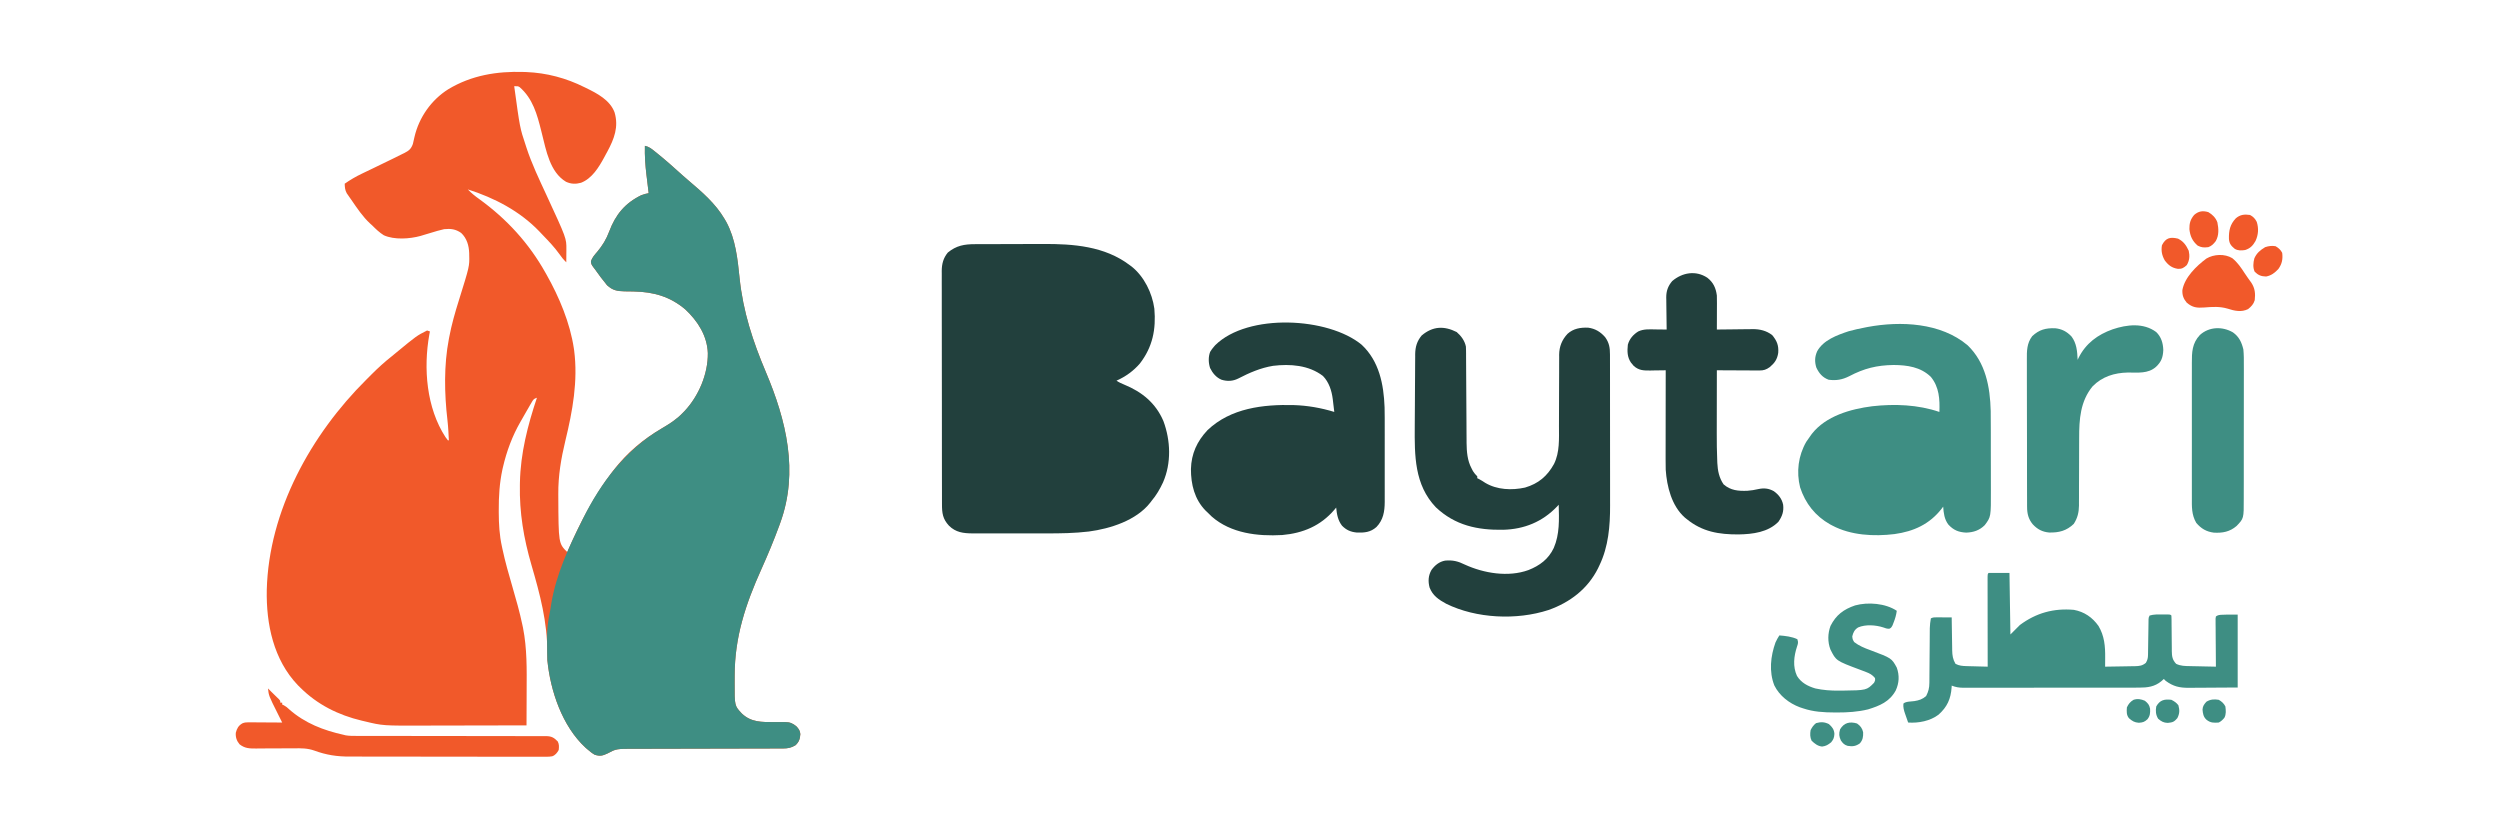
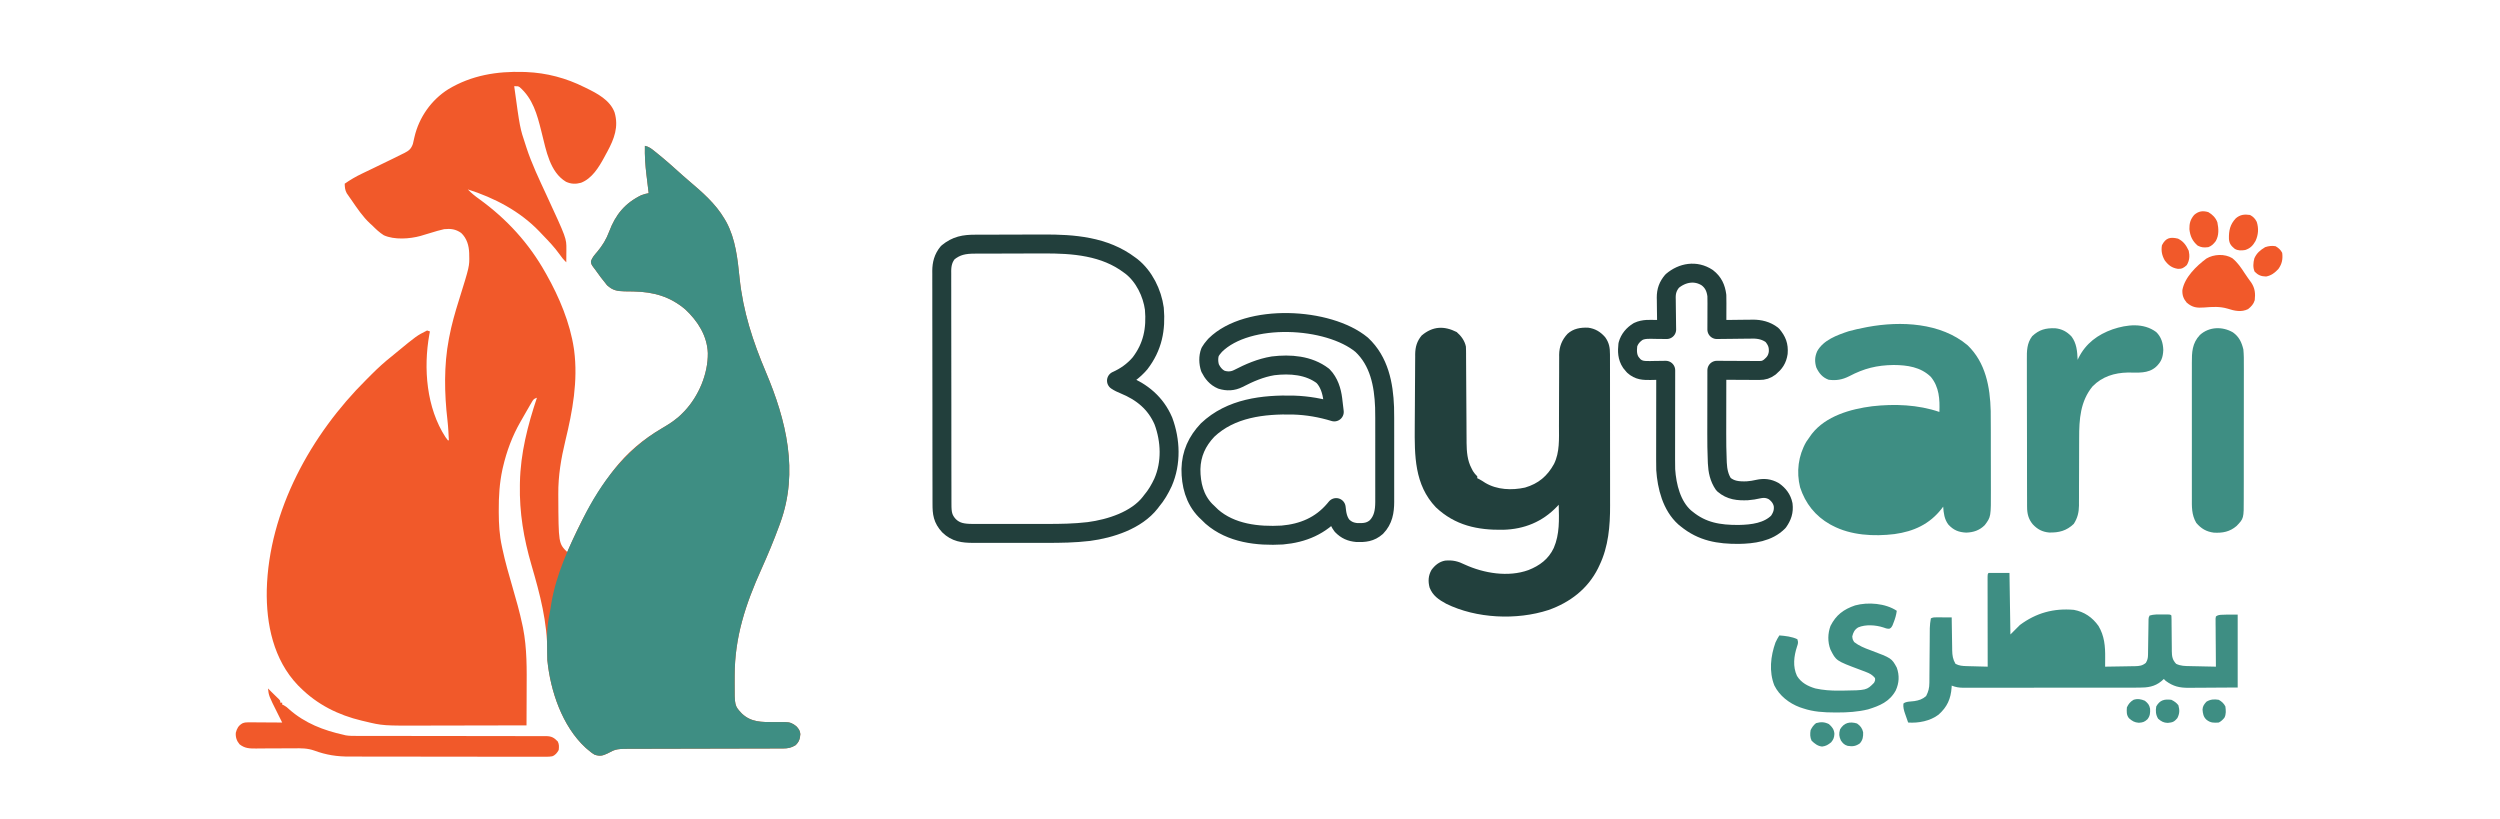
<svg xmlns="http://www.w3.org/2000/svg" version="1.1" width="2640" height="864">
  <path d="M0 0 C0.47 0.02 0.47 0.02 2.88 0.09 C24.29 0.96 44.83 6.43 64 16 C64.64 16.31 65.28 16.62 65.94 16.94 C77.72 22.67 91.21 29.76 95.99 42.68 C100.47 57.94 95.63 70.57 88.37 84.06 C88.09 84.56 88.09 84.56 86.69 87.12 C86.14 88.14 85.6 89.16 85.04 90.21 C79.36 100.67 72.19 112.51 60.56 117 C54.88 118.55 50.06 118.4 44.68 115.94 C27.67 105.79 23.75 82.79 19.25 65.03 C19 64.04 18.75 63.04 18.5 62.02 C14.19 44.81 9.63 28.02 -4.32 15.96 C-6 15 -6 15 -10 15 C-3.94 59.22 -3.94 59.22 2 77 C2.26 77.82 2.53 78.65 2.8 79.49 C8.45 96.9 16.37 113.35 24.04 129.92 C45.18 175.65 45.18 175.65 45.1 187.33 C45.09 188.13 45.09 188.93 45.09 189.75 C45.08 190.57 45.07 191.4 45.06 192.25 C45.06 193.09 45.05 193.93 45.05 194.8 C45.04 196.86 45.02 198.93 45 201 C42.12 198.26 39.86 195.47 37.62 192.19 C32.57 185.14 26.67 178.95 20.66 172.72 C19.22 171.23 17.79 169.72 16.37 168.21 C-4.23 146.82 -30.93 132.93 -59 124 C-55.26 127.95 -51.3 131.1 -46.88 134.25 C-17.94 155.21 5.54 180.79 23 212 C23.39 212.69 23.79 213.38 24.19 214.09 C37.52 237.73 48.99 265 53 292 C53.09 292.63 53.19 293.25 53.28 293.89 C57.5 326.2 51.62 358.15 44.02 389.41 C39.51 408.12 36.4 426.41 36.56 445.69 C36.56 446.45 36.57 447.21 36.57 448 C36.81 497.81 36.81 497.81 46 507 C46.51 505.83 47.02 504.67 47.55 503.47 C60.05 475.16 74.16 447.69 93 423 C93.66 422.13 94.32 421.26 95 420.37 C109.32 401.98 125.64 388.22 145.68 376.48 C153.94 371.63 161.36 367 168 360 C168.61 359.38 169.23 358.76 169.86 358.12 C184.89 342.14 194.71 318.8 194.47 296.92 C193.78 278.54 183.88 263.15 170.75 250.81 C154.67 237.15 137.25 232.25 116.58 231.82 C115.47 231.8 114.36 231.78 113.22 231.75 C110.94 231.71 108.65 231.68 106.37 231.66 C98.56 231.46 93.96 230.59 88.07 225.25 C83.44 219.68 79.18 213.9 75 208 C74.76 207.69 74.76 207.69 73.57 206.14 C71.94 203.96 70.99 202.55 71.05 199.79 C72.43 195.74 75 193.03 77.75 189.81 C83.33 183.06 87.22 176.75 90.3 168.51 C96.96 150.78 106.92 138.51 124.27 130.09 C126.87 129.05 129.26 128.51 132 128 C131.88 127.02 131.76 126.04 131.63 125.03 C131.18 121.31 130.73 117.59 130.29 113.87 C130.1 112.27 129.91 110.68 129.71 109.09 C128.42 98.66 127.72 88.51 128 78 C132.25 78.87 135 81.07 138.31 83.75 C138.92 84.24 139.53 84.72 140.16 85.22 C149.85 93.02 159.17 101.28 168.37 109.66 C170.34 111.41 172.33 113.14 174.35 114.84 C188.36 126.72 202.61 139.01 212 155 C212.63 156.07 213.26 157.14 213.91 158.25 C223.8 176.45 225.93 197.46 228.02 217.75 C231.69 253.11 242.02 284.45 255.8 317.02 C277.28 367.81 290.6 422.05 271 476 C270.62 477.04 270.25 478.08 269.86 479.15 C264.14 494.76 257.76 510.03 250.94 525.19 C234.37 562.06 222.81 596.65 222.81 637.45 C222.81 640.13 222.79 642.81 222.78 645.49 C222.7 669.31 222.7 669.31 230.46 677.55 C240.29 686.85 251.55 686.55 264.25 686.5 C267.46 686.49 270.68 686.5 273.89 686.53 C274.62 686.52 275.34 686.51 276.09 686.5 C281.21 686.55 284.05 687.8 288 691 C290.42 693.67 291.9 695.56 292.16 699.21 C291.82 704.22 290.8 707.51 287 711 C282.37 713.78 278.95 714.38 273.58 714.39 C272.86 714.39 272.13 714.4 271.38 714.4 C268.96 714.42 266.54 714.41 264.12 714.4 C262.38 714.41 260.64 714.41 258.9 714.42 C255.16 714.44 251.42 714.44 247.68 714.44 C241.75 714.44 235.83 714.46 229.91 714.48 C218.41 714.52 206.9 714.54 195.39 714.56 C180.76 714.58 166.12 714.61 151.49 714.66 C145.61 714.68 139.73 714.69 133.85 714.7 C130.18 714.7 126.51 714.71 122.85 714.72 C121.15 714.73 119.46 714.73 117.76 714.72 C97.81 714.7 97.81 714.7 88.44 719.69 C83.2 722.14 80.56 722.73 75 721 C72.05 719.29 69.55 717.26 67 715 C66.45 714.53 65.9 714.06 65.33 713.57 C40.76 690.94 28.09 653.48 25 621 C24.95 618.46 24.94 615.93 24.96 613.39 C25.04 580.82 17.3 551.8 8.24 520.71 C0.04 492.59 -4.59 465.34 -4 436 C-3.99 435.61 -3.99 435.61 -3.96 433.61 C-3.36 402.7 4.26 373.17 14 344 C10.36 345.21 10.07 346.08 8.18 349.31 C7.65 350.21 7.12 351.12 6.57 352.04 C6.01 353.02 5.45 354 4.88 355 C4.3 356 3.72 357 3.12 358.03 C1.4 361.02 -0.3 364.01 -2 367 C-2.45 367.78 -2.9 368.55 -3.36 369.35 C-12.01 384.4 -17.95 400.41 -21.88 417.31 C-22.07 418.13 -22.26 418.96 -22.45 419.8 C-25.52 434.03 -26.38 448.3 -26.31 462.81 C-26.31 463.6 -26.31 464.38 -26.31 465.19 C-26.25 477.37 -25.63 489.07 -23 501 C-22.82 501.85 -22.65 502.69 -22.46 503.57 C-19.56 517.23 -15.7 530.6 -11.8 544 C-7.96 557.2 -4.19 570.35 -1.38 583.81 C-1.26 584.33 -1.26 584.33 -0.7 586.98 C3.6 608.76 3.26 630.72 3.14 652.82 C3.12 657.02 3.11 661.23 3.1 665.43 C3.08 673.62 3.04 681.81 3 690 C-14.19 690.05 -31.37 690.08 -48.56 690.1 C-56.55 690.11 -64.53 690.13 -72.51 690.15 C-79.48 690.17 -86.45 690.18 -93.42 690.19 C-97.1 690.19 -100.78 690.2 -104.46 690.21 C-148.66 690.38 -148.66 690.38 -168.06 685.69 C-169.01 685.47 -169.95 685.25 -170.93 685.02 C-195.74 679.12 -217.9 668.07 -236 650 C-236.4 649.61 -236.4 649.61 -238.39 647.64 C-264.22 620.68 -271.97 583.05 -271.29 547.04 C-269.21 463.32 -224.55 382.89 -166.23 324.97 C-164.36 323.11 -162.5 321.24 -160.64 319.37 C-153.73 312.45 -146.69 306.04 -139 300 C-137.64 298.88 -136.28 297.76 -134.92 296.63 C-112.96 278.54 -112.96 278.54 -102 273 C-101.01 273.33 -100.02 273.66 -99 274 C-99.22 275.13 -99.43 276.26 -99.66 277.43 C-105.98 312.97 -102.7 354.64 -82.56 385.62 C-81.13 387.66 -81.13 387.66 -80 389 C-79.67 389 -79.34 389 -79 389 C-79.12 386.62 -79.24 384.25 -79.38 381.88 C-79.42 381.1 -79.46 380.33 -79.5 379.53 C-79.74 375.51 -80.03 371.52 -80.51 367.52 C-83.76 339.77 -84.33 309.51 -79 282 C-78.88 281.36 -78.76 280.71 -78.63 280.05 C-76.14 266.86 -72.51 254.17 -68.5 241.38 C-57.19 205.16 -57.19 205.16 -57.5 193.56 C-57.51 192.82 -57.52 192.07 -57.53 191.3 C-57.81 183.28 -60.01 175.65 -66 170 C-71.78 165.93 -77.07 165.29 -84 166 C-88.83 167.07 -93.53 168.48 -98.25 169.94 C-100.71 170.68 -103.18 171.42 -105.64 172.15 C-106.18 172.32 -106.18 172.32 -108.91 173.15 C-120.46 176.32 -136.55 177.44 -147.66 172.45 C-152.33 169.55 -156.13 165.88 -160 162 C-160.72 161.36 -161.43 160.71 -162.17 160.05 C-170.04 152.76 -175.94 143.78 -182 135 C-182.56 134.21 -183.12 133.41 -183.7 132.59 C-184.24 131.81 -184.78 131.03 -185.34 130.22 C-185.83 129.52 -186.32 128.82 -186.82 128.1 C-188.7 124.75 -188.86 121.8 -189 118 C-183.15 113.91 -177.26 110.45 -170.82 107.39 C-169.97 106.98 -169.12 106.57 -168.24 106.14 C-165.54 104.84 -162.83 103.54 -160.12 102.25 C-153.07 98.86 -146.03 95.45 -139 92 C-138.1 91.56 -137.2 91.12 -136.27 90.67 C-133.63 89.38 -131 88.06 -128.37 86.73 C-127.57 86.35 -126.77 85.96 -125.94 85.56 C-121.18 83.12 -118.86 81.26 -117 76 C-116.38 73.55 -115.83 71.09 -115.31 68.62 C-110.55 48.01 -97.53 29.49 -79.63 18.24 C-55.1 3.48 -28.23 -0.91 0 0 Z " fill="#F1592A" transform="translate(553,76)" />
  <path d="M0 0 C4.25 0.87 7 3.07 10.31 5.75 C10.92 6.24 11.53 6.72 12.16 7.22 C21.85 15.02 31.17 23.28 40.37 31.66 C42.34 33.41 44.33 35.14 46.35 36.84 C60.36 48.72 74.61 61.01 84 77 C84.63 78.07 85.26 79.14 85.91 80.25 C95.8 98.45 97.93 119.46 100.02 139.75 C103.69 175.11 114.02 206.45 127.8 239.02 C149.28 289.81 162.6 344.05 143 398 C142.62 399.04 142.25 400.08 141.86 401.15 C136.14 416.76 129.76 432.03 122.94 447.19 C106.37 484.06 94.81 518.65 94.81 559.45 C94.81 562.13 94.79 564.81 94.78 567.49 C94.7 591.31 94.7 591.31 102.46 599.55 C112.29 608.85 123.55 608.55 136.25 608.5 C139.46 608.49 142.68 608.5 145.89 608.53 C146.62 608.52 147.34 608.51 148.09 608.5 C153.21 608.55 156.05 609.8 160 613 C162.42 615.67 163.9 617.56 164.16 621.21 C163.82 626.22 162.8 629.51 159 633 C154.37 635.78 150.95 636.38 145.58 636.39 C144.86 636.39 144.13 636.4 143.38 636.4 C140.96 636.42 138.54 636.41 136.12 636.4 C134.38 636.41 132.64 636.41 130.9 636.42 C127.16 636.44 123.42 636.44 119.68 636.44 C113.75 636.44 107.83 636.46 101.91 636.48 C90.41 636.52 78.9 636.54 67.39 636.56 C52.76 636.58 38.12 636.61 23.49 636.66 C17.61 636.68 11.73 636.69 5.85 636.7 C2.18 636.7 -1.49 636.71 -5.15 636.72 C-6.85 636.73 -8.54 636.73 -10.24 636.72 C-30.19 636.7 -30.19 636.7 -39.56 641.69 C-44.8 644.14 -47.44 644.73 -53 643 C-55.95 641.29 -58.45 639.26 -61 637 C-61.55 636.53 -62.1 636.06 -62.67 635.57 C-87.3 612.88 -99.78 575.52 -103 543 C-103.11 540.29 -103.19 537.61 -103.2 534.91 C-103.21 534.53 -103.21 534.53 -103.22 532.63 C-103.23 531.05 -103.24 529.47 -103.24 527.89 C-103.25 525.53 -103.28 523.17 -103.31 520.81 C-103.37 511.8 -102.65 503.43 -100.76 494.61 C-99.96 490.81 -99.38 487.03 -98.81 483.19 C-93.74 452.86 -80.64 424.29 -67 397 C-66.58 396.15 -66.17 395.3 -65.74 394.43 C-46.45 355.37 -20.15 320.63 17.68 298.48 C25.94 293.63 33.36 289 40 282 C40.61 281.38 41.23 280.76 41.86 280.12 C56.89 264.14 66.71 240.8 66.47 218.92 C65.78 200.54 55.88 185.15 42.75 172.81 C26.67 159.15 9.25 154.25 -11.42 153.82 C-12.53 153.8 -13.64 153.78 -14.78 153.75 C-17.06 153.71 -19.35 153.68 -21.63 153.66 C-29.44 153.46 -34.04 152.59 -39.93 147.25 C-44.56 141.68 -48.82 135.9 -53 130 C-53.24 129.69 -53.24 129.69 -54.43 128.14 C-56.06 125.96 -57.01 124.55 -56.95 121.79 C-55.57 117.74 -53 115.03 -50.25 111.81 C-44.67 105.06 -40.78 98.75 -37.7 90.51 C-31.04 72.78 -21.08 60.51 -3.73 52.09 C-1.13 51.05 1.26 50.51 4 50 C3.88 49.02 3.76 48.04 3.63 47.03 C3.18 43.31 2.73 39.59 2.29 35.87 C2.1 34.27 1.91 32.68 1.71 31.09 C0.42 20.66 -0.28 10.51 0 0 Z " fill="#3E8E83" transform="translate(681,154)" />
-   <path d="M0 0 C0.96 -0 1.93 -0.01 2.92 -0.02 C6.11 -0.03 9.29 -0.04 12.48 -0.04 C13.58 -0.04 14.68 -0.05 15.81 -0.05 C21.64 -0.07 27.47 -0.07 33.31 -0.08 C39.26 -0.08 45.21 -0.11 51.16 -0.14 C55.8 -0.16 60.43 -0.16 65.07 -0.16 C67.26 -0.17 69.45 -0.17 71.64 -0.19 C103.78 -0.37 136.8 2.09 163.28 22.16 C163.61 22.4 163.61 22.4 165.28 23.63 C178.51 34.18 187.03 51.62 189.28 68.16 C191.13 89.84 187.56 108.32 174.09 125.91 C167.26 133.89 158.86 139.92 149.28 144.16 C151.98 145.97 154.57 147.15 157.57 148.37 C176.28 156.06 190.68 167.78 198.82 186.76 C206.48 207.4 207.37 231.1 198.44 251.55 C195.14 258.61 191.35 265.22 186.28 271.16 C185.85 271.73 185.43 272.29 185 272.87 C170.3 291.75 142.76 300.45 120.09 303.45 C105.07 305.23 90.15 305.46 75.04 305.43 C72.58 305.43 70.12 305.43 67.66 305.43 C62.55 305.44 57.44 305.43 52.33 305.42 C45.8 305.41 39.27 305.42 32.74 305.43 C27.68 305.44 22.62 305.43 17.56 305.43 C15.15 305.43 12.74 305.43 10.33 305.43 C6.97 305.44 3.61 305.43 0.25 305.42 C-0.74 305.42 -1.72 305.43 -2.73 305.43 C-12.4 305.37 -20.43 304.39 -27.58 297.33 C-34.25 290.13 -35.02 284 -34.99 274.44 C-35 273.36 -35 272.28 -35 271.16 C-35.02 267.54 -35.02 263.92 -35.01 260.3 C-35.02 257.7 -35.03 255.1 -35.03 252.51 C-35.05 246.18 -35.06 239.86 -35.06 233.54 C-35.06 228.4 -35.06 223.25 -35.07 218.11 C-35.09 203.53 -35.1 188.95 -35.09 174.36 C-35.09 173.58 -35.09 172.79 -35.09 171.98 C-35.09 171.2 -35.09 170.41 -35.09 169.6 C-35.09 156.85 -35.11 144.1 -35.14 131.35 C-35.17 118.25 -35.18 105.16 -35.18 92.06 C-35.18 84.71 -35.19 77.36 -35.21 70.01 C-35.23 63.09 -35.23 56.18 -35.21 49.27 C-35.21 46.73 -35.22 44.19 -35.23 41.66 C-35.24 38.19 -35.23 34.73 -35.22 31.26 C-35.23 30.26 -35.24 29.26 -35.25 28.23 C-35.18 20.82 -33.61 14.67 -28.83 8.86 C-19.77 1.44 -11.51 0.01 0 0 Z " fill="#22403D" transform="translate(1029.724,257.8389)" />
+   <path d="M0 0 C0.96 -0 1.93 -0.01 2.92 -0.02 C6.11 -0.03 9.29 -0.04 12.48 -0.04 C13.58 -0.04 14.68 -0.05 15.81 -0.05 C21.64 -0.07 27.47 -0.07 33.31 -0.08 C39.26 -0.08 45.21 -0.11 51.16 -0.14 C55.8 -0.16 60.43 -0.16 65.07 -0.16 C67.26 -0.17 69.45 -0.17 71.64 -0.19 C103.78 -0.37 136.8 2.09 163.28 22.16 C163.61 22.4 163.61 22.4 165.28 23.63 C178.51 34.18 187.03 51.62 189.28 68.16 C191.13 89.84 187.56 108.32 174.09 125.91 C167.26 133.89 158.86 139.92 149.28 144.16 C151.98 145.97 154.57 147.15 157.57 148.37 C176.28 156.06 190.68 167.78 198.82 186.76 C206.48 207.4 207.37 231.1 198.44 251.55 C195.14 258.61 191.35 265.22 186.28 271.16 C185.85 271.73 185.43 272.29 185 272.87 C170.3 291.75 142.76 300.45 120.09 303.45 C105.07 305.23 90.15 305.46 75.04 305.43 C72.58 305.43 70.12 305.43 67.66 305.43 C62.55 305.44 57.44 305.43 52.33 305.42 C45.8 305.41 39.27 305.42 32.74 305.43 C27.68 305.44 22.62 305.43 17.56 305.43 C15.15 305.43 12.74 305.43 10.33 305.43 C6.97 305.44 3.61 305.43 0.25 305.42 C-0.74 305.42 -1.72 305.43 -2.73 305.43 C-12.4 305.37 -20.43 304.39 -27.58 297.33 C-34.25 290.13 -35.02 284 -34.99 274.44 C-35 273.36 -35 272.28 -35 271.16 C-35.02 267.54 -35.02 263.92 -35.01 260.3 C-35.02 257.7 -35.03 255.1 -35.03 252.51 C-35.05 246.18 -35.06 239.86 -35.06 233.54 C-35.06 228.4 -35.06 223.25 -35.07 218.11 C-35.09 203.53 -35.1 188.95 -35.09 174.36 C-35.09 173.58 -35.09 172.79 -35.09 171.98 C-35.09 171.2 -35.09 170.41 -35.09 169.6 C-35.09 156.85 -35.11 144.1 -35.14 131.35 C-35.17 118.25 -35.18 105.16 -35.18 92.06 C-35.18 84.71 -35.19 77.36 -35.21 70.01 C-35.23 63.09 -35.23 56.18 -35.21 49.27 C-35.21 46.73 -35.22 44.19 -35.23 41.66 C-35.24 38.19 -35.23 34.73 -35.22 31.26 C-35.23 30.26 -35.24 29.26 -35.25 28.23 C-35.18 20.82 -33.61 14.67 -28.83 8.86 C-19.77 1.44 -11.51 0.01 0 0 Z " fill="none" stroke="#223F3C" stroke-width="20" stroke-linejoin="round" transform="translate(1029.724,257.8389)" />
  <path d="M0 0 C4.71 4.07 8.5 9.2 9.75 15.38 C9.84 16.9 9.89 18.43 9.89 19.95 C9.9 20.87 9.91 21.78 9.92 22.72 C9.92 23.72 9.92 24.71 9.92 25.74 C9.93 26.79 9.94 27.84 9.94 28.93 C9.96 31.22 9.97 33.51 9.98 35.8 C10 39.44 10.02 43.07 10.04 46.7 C10.12 57.03 10.18 67.36 10.23 77.69 C10.26 84.01 10.3 90.33 10.35 96.65 C10.36 99.05 10.38 101.46 10.38 103.86 C10.4 107.23 10.42 110.6 10.45 113.98 C10.45 114.96 10.45 115.94 10.45 116.95 C10.55 126.22 11.25 135.64 15.69 143.94 C16.19 144.91 16.7 145.88 17.21 146.88 C18.57 149.09 19.92 150.58 21.75 152.38 C21.75 153.03 21.75 153.69 21.75 154.38 C22.03 154.51 22.03 154.51 23.47 155.19 C25.85 156.42 28.01 157.85 30.25 159.31 C42.65 166.68 58.27 167.29 72.19 164.25 C86.39 160.06 95.69 152.16 102.75 139.38 C108.92 127.06 108.03 112.7 108.02 99.31 C108.02 95.93 108.04 92.55 108.05 89.18 C108.1 79.58 108.12 69.99 108.13 60.4 C108.14 54.51 108.16 48.62 108.2 42.74 C108.21 40.5 108.21 38.27 108.2 36.03 C108.2 32.91 108.21 29.79 108.24 26.66 C108.23 26.21 108.23 26.21 108.21 23.9 C108.32 15.32 111.19 8.19 117.07 1.88 C123.31 -3.71 130.54 -4.87 138.75 -4.62 C146.34 -3.59 151.69 -0.32 156.75 5.38 C161.04 11.34 161.9 16.49 161.88 23.68 C161.89 24.42 161.89 25.16 161.89 25.92 C161.9 28.39 161.9 30.87 161.9 33.34 C161.9 35.12 161.9 36.89 161.91 38.67 C161.91 43.49 161.92 48.32 161.92 53.14 C161.92 56.16 161.92 59.18 161.92 62.2 C161.93 72.76 161.94 83.32 161.94 93.87 C161.93 103.68 161.95 113.49 161.96 123.29 C161.97 131.73 161.98 140.17 161.98 148.61 C161.98 153.64 161.98 158.67 161.99 163.7 C162 168.45 162 173.19 161.99 177.94 C161.99 179.67 162 181.4 162 183.12 C162.07 204.76 160.29 226.63 150.75 246.38 C150.26 247.42 149.77 248.47 149.26 249.54 C138.38 271.28 119.62 285.57 96.95 293.55 C63.43 304.49 20.78 302.6 -11.06 286.94 C-18.91 282.68 -25.35 278.35 -28.62 269.77 C-30.35 263.15 -30 257.17 -26.58 251.2 C-22.92 246.19 -18.41 242.56 -12.25 241.38 C-4.13 240.65 1.46 242.04 8.69 245.62 C28.74 254.79 54.47 259.09 75.75 251.38 C87.69 246.67 96.97 239.8 102.54 228 C108.85 213.38 108.13 197.98 107.75 182.38 C107.16 183.02 106.56 183.66 105.95 184.32 C90.47 200.47 71.3 208.25 49.08 208.81 C21.97 209.28 -1.68 204.21 -21.94 185.12 C-44.71 161.3 -44.47 130.38 -44.27 99.48 C-44.26 98.3 -44.26 97.12 -44.25 95.91 C-44.21 89.69 -44.17 83.47 -44.12 77.24 C-44.07 70.84 -44.04 64.43 -44.02 58.02 C-44 53.07 -43.96 48.12 -43.92 43.17 C-43.9 40.81 -43.89 38.45 -43.89 36.09 C-43.88 32.78 -43.85 29.48 -43.81 26.18 C-43.82 25.22 -43.82 24.25 -43.82 23.26 C-43.69 15.57 -41.88 9.49 -36.88 3.56 C-25.12 -6.23 -13.38 -6.69 0 0 Z " fill="#22403D" transform="translate(1538.25,350.625)" />
-   <path d="M0 0 C18.45 17.26 23.25 41.75 24.16 65.94 C24.34 73.6 24.33 81.27 24.31 88.93 C24.31 91.37 24.32 93.8 24.32 96.24 C24.32 101.3 24.32 106.37 24.31 111.43 C24.3 117.9 24.3 124.37 24.31 130.85 C24.32 135.86 24.32 140.87 24.31 145.89 C24.31 148.27 24.31 150.66 24.32 153.05 C24.32 156.38 24.32 159.71 24.31 163.04 C24.31 164.01 24.31 164.98 24.32 165.98 C24.26 176.08 22.79 184.96 15.56 192.45 C9.23 198.03 3.01 198.53 -5.15 198.28 C-11.64 197.66 -16.26 195.67 -20.82 191 C-25.23 185.19 -26.25 179.05 -26.95 171.91 C-27.58 172.68 -28.22 173.44 -28.87 174.22 C-43.34 191.15 -61.87 198.97 -83.95 200.91 C-109.88 202.38 -138.06 199.13 -158.27 181.48 C-159.84 179.97 -161.41 178.45 -162.95 176.91 C-163.58 176.32 -164.2 175.73 -164.85 175.12 C-176.55 163.13 -180.37 147.43 -180.32 131.23 C-179.91 115.01 -173.9 101.91 -162.77 90.1 C-138.23 66.79 -103.98 62.87 -71.77 63.68 C-57.11 64.15 -42.96 66.62 -28.95 70.91 C-29.35 67.43 -29.77 63.95 -30.2 60.48 C-30.31 59.5 -30.42 58.53 -30.54 57.53 C-31.67 48.57 -34.48 39.53 -40.95 32.91 C-55.92 21.45 -75.48 20.06 -93.59 22.23 C-106.87 24.41 -118.55 29.54 -130.46 35.68 C-136.22 38.53 -141.91 38.77 -148.02 36.91 C-153.6 34.6 -157.51 29.87 -160.12 24.52 C-161.85 19.11 -162.08 12.93 -160.08 7.57 C-158.86 5.48 -157.55 3.73 -155.95 1.91 C-155.51 1.41 -155.08 0.9 -154.62 0.38 C-120.11 -33.6 -35.19 -29.15 0 0 Z " fill="#22403D" transform="translate(1437.953,364.0859)" />
+   <path d="M0 0 C18.45 17.26 23.25 41.75 24.16 65.94 C24.34 73.6 24.33 81.27 24.31 88.93 C24.31 91.37 24.32 93.8 24.32 96.24 C24.32 101.3 24.32 106.37 24.31 111.43 C24.3 117.9 24.3 124.37 24.31 130.85 C24.32 135.86 24.32 140.87 24.31 145.89 C24.31 148.27 24.31 150.66 24.32 153.05 C24.32 156.38 24.32 159.71 24.31 163.04 C24.31 164.01 24.31 164.98 24.32 165.98 C24.26 176.08 22.79 184.96 15.56 192.45 C9.23 198.03 3.01 198.53 -5.15 198.28 C-11.64 197.66 -16.26 195.67 -20.82 191 C-25.23 185.19 -26.25 179.05 -26.95 171.91 C-27.58 172.68 -28.22 173.44 -28.87 174.22 C-43.34 191.15 -61.87 198.97 -83.95 200.91 C-109.88 202.38 -138.06 199.13 -158.27 181.48 C-159.84 179.97 -161.41 178.45 -162.95 176.91 C-163.58 176.32 -164.2 175.73 -164.85 175.12 C-176.55 163.13 -180.37 147.43 -180.32 131.23 C-179.91 115.01 -173.9 101.91 -162.77 90.1 C-138.23 66.79 -103.98 62.87 -71.77 63.68 C-57.11 64.15 -42.96 66.62 -28.95 70.91 C-29.35 67.43 -29.77 63.95 -30.2 60.48 C-30.31 59.5 -30.42 58.53 -30.54 57.53 C-31.67 48.57 -34.48 39.53 -40.95 32.91 C-55.92 21.45 -75.48 20.06 -93.59 22.23 C-106.87 24.41 -118.55 29.54 -130.46 35.68 C-136.22 38.53 -141.91 38.77 -148.02 36.91 C-153.6 34.6 -157.51 29.87 -160.12 24.52 C-161.85 19.11 -162.08 12.93 -160.08 7.57 C-158.86 5.48 -157.55 3.73 -155.95 1.91 C-155.51 1.41 -155.08 0.9 -154.62 0.38 C-120.11 -33.6 -35.19 -29.15 0 0 Z " fill="none" stroke="#223F3C" stroke-width="20" stroke-linejoin="round" transform="translate(1437.953,364.0859)" />
  <path d="M0 0 C19 18.25 23.74 44.02 24.38 69.32 C24.49 75.87 24.49 82.42 24.49 88.97 C24.49 91.38 24.5 93.79 24.5 96.2 C24.51 101.2 24.51 106.21 24.5 111.22 C24.5 117.61 24.51 124.01 24.54 130.4 C24.55 135.36 24.55 140.32 24.55 145.28 C24.55 147.63 24.56 149.99 24.57 152.35 C24.67 181.09 24.67 181.09 18.12 189.88 C12.64 195.4 6.25 197.55 -1.44 197.81 C-9.44 197.45 -14.87 195.27 -20.34 189.32 C-24.6 183.69 -25.35 177.26 -25.81 170.38 C-26.33 171.08 -26.86 171.78 -27.39 172.5 C-40.11 188.89 -56.9 196.57 -77.21 199.36 C-98.85 202 -123.17 200.78 -142.81 190.38 C-143.61 189.96 -144.41 189.54 -145.23 189.11 C-160.79 180.36 -171.42 166.95 -176.9 150.02 C-181 133.65 -178.82 116.46 -170.36 101.88 C-168.92 99.64 -167.41 97.5 -165.81 95.38 C-165.39 94.78 -164.96 94.19 -164.52 93.58 C-149.75 74.65 -123.63 67.3 -100.81 64.38 C-77.16 61.72 -52.48 62.64 -29.81 70.38 C-29.32 56.97 -29.95 44.26 -38.81 33.38 C-49.59 22.86 -63.82 20.9 -78.19 20.81 C-95.9 21.06 -109.33 24.4 -125.05 32.67 C-132.33 36.32 -138.68 37.45 -146.81 36.38 C-153.26 33.96 -156.95 29.55 -159.81 23.38 C-161.65 17.23 -161.46 12.14 -158.88 6.31 C-152.34 -5.52 -137.95 -10.73 -125.69 -14.81 C-119.94 -16.46 -114.11 -17.66 -108.25 -18.81 C-107.82 -18.9 -107.82 -18.9 -105.67 -19.32 C-70.68 -25.82 -28.31 -23.92 0 0 Z " fill="#3E8E83" transform="translate(2077.812,364.625)" />
-   <path d="M0 0 C6.4 4.96 9.03 10.84 10.1 18.75 C10.18 21.58 10.22 24.38 10.2 27.21 C10.2 28 10.2 28.79 10.19 29.6 C10.19 32.11 10.18 34.61 10.16 37.12 C10.16 38.83 10.15 40.54 10.15 42.24 C10.14 46.41 10.12 50.58 10.1 54.75 C10.38 54.74 10.38 54.74 11.78 54.72 C17.59 54.63 23.4 54.57 29.21 54.53 C31.37 54.51 33.53 54.48 35.69 54.44 C38.82 54.4 41.94 54.37 45.06 54.36 C45.54 54.35 45.54 54.35 47.96 54.29 C55.59 54.29 62.39 55.91 68.54 60.61 C73.53 66.64 75.51 71.51 74.91 79.37 C73.87 86.19 71.13 90.11 65.92 94.45 C62.26 97.06 59.58 98 55.06 97.97 C54.56 97.97 54.56 97.97 52.03 97.97 C50.95 97.96 49.88 97.95 48.77 97.94 C47.67 97.94 46.57 97.94 45.43 97.93 C41.9 97.92 38.38 97.9 34.85 97.87 C32.46 97.86 30.07 97.85 27.68 97.84 C21.82 97.82 15.96 97.79 10.1 97.75 C10.08 108.34 10.06 118.93 10.05 129.51 C10.04 134.43 10.04 139.35 10.03 144.27 C10.02 149.04 10.01 153.8 10.01 158.57 C10 160.37 10 162.17 10 163.97 C9.97 173.68 10.09 183.38 10.5 193.09 C10.53 193.95 10.56 194.82 10.6 195.71 C10.98 203.81 12.53 211.47 17.23 218.25 C24.67 224.72 32.74 225.35 42.26 225.02 C46.27 224.73 50.02 224.11 53.94 223.21 C59.9 221.94 64.85 222.43 70.21 225.41 C75.31 229.01 78.84 233.58 80.1 239.75 C80.93 246.81 79.15 251.89 75.1 257.75 C64.17 268.87 47.98 270.82 33.17 271.1 C12.26 271.21 -5.3 268.34 -21.9 254.75 C-22.55 254.23 -23.19 253.7 -23.86 253.17 C-37.69 240.78 -42.69 220.52 -43.9 202.75 C-44.02 199.12 -44.03 195.49 -44.01 191.86 C-44.01 190.83 -44.01 189.81 -44.01 188.75 C-44.01 185.4 -44 182.05 -44 178.7 C-43.99 176.36 -43.99 174.03 -43.99 171.69 C-43.99 165.56 -43.98 159.44 -43.97 153.32 C-43.96 147.06 -43.95 140.79 -43.95 134.53 C-43.94 122.27 -43.92 110.01 -43.9 97.75 C-44.65 97.76 -45.41 97.78 -46.19 97.79 C-49.63 97.86 -53.08 97.9 -56.52 97.93 C-57.71 97.96 -58.9 97.98 -60.13 98.01 C-67.14 98.07 -72.29 98 -77.73 93.1 C-77.96 92.81 -77.96 92.81 -79.15 91.37 C-79.39 91.09 -79.39 91.09 -80.6 89.66 C-84.61 83.75 -84.61 77.66 -83.9 70.75 C-82.2 64.63 -78.26 60.07 -72.9 56.75 C-67.02 53.98 -60.87 54.52 -54.52 54.62 C-53.96 54.63 -53.96 54.63 -51.14 54.65 C-48.39 54.67 -45.64 54.7 -42.9 54.75 C-42.92 53.55 -42.94 52.35 -42.96 51.11 C-43.03 46.63 -43.08 42.15 -43.12 37.67 C-43.14 35.73 -43.17 33.8 -43.2 31.87 C-43.25 29.08 -43.27 26.29 -43.29 23.5 C-43.3 23.07 -43.3 23.07 -43.35 20.9 C-43.35 13.98 -41.51 8.85 -37.04 3.54 C-26.44 -5.46 -12.15 -8.02 0 0 Z " fill="#22403D" transform="translate(1802.898,293.2539)" />
+   <path d="M0 0 C6.4 4.96 9.03 10.84 10.1 18.75 C10.18 21.58 10.22 24.38 10.2 27.21 C10.2 28 10.2 28.79 10.19 29.6 C10.19 32.11 10.18 34.61 10.16 37.12 C10.16 38.83 10.15 40.54 10.15 42.24 C10.14 46.41 10.12 50.58 10.1 54.75 C10.38 54.74 10.38 54.74 11.78 54.72 C17.59 54.63 23.4 54.57 29.21 54.53 C31.37 54.51 33.53 54.48 35.69 54.44 C38.82 54.4 41.94 54.37 45.06 54.36 C45.54 54.35 45.54 54.35 47.96 54.29 C55.59 54.29 62.39 55.91 68.54 60.61 C73.53 66.64 75.51 71.51 74.91 79.37 C73.87 86.19 71.13 90.11 65.92 94.45 C62.26 97.06 59.58 98 55.06 97.97 C54.56 97.97 54.56 97.97 52.03 97.97 C50.95 97.96 49.88 97.95 48.77 97.94 C47.67 97.94 46.57 97.94 45.43 97.93 C41.9 97.92 38.38 97.9 34.85 97.87 C32.46 97.86 30.07 97.85 27.68 97.84 C21.82 97.82 15.96 97.79 10.1 97.75 C10.08 108.34 10.06 118.93 10.05 129.51 C10.04 134.43 10.04 139.35 10.03 144.27 C10.02 149.04 10.01 153.8 10.01 158.57 C10 160.37 10 162.17 10 163.97 C9.97 173.68 10.09 183.38 10.5 193.09 C10.53 193.95 10.56 194.82 10.6 195.71 C10.98 203.81 12.53 211.47 17.23 218.25 C24.67 224.72 32.74 225.35 42.26 225.02 C46.27 224.73 50.02 224.11 53.94 223.21 C59.9 221.94 64.85 222.43 70.21 225.41 C75.31 229.01 78.84 233.58 80.1 239.75 C80.93 246.81 79.15 251.89 75.1 257.75 C64.17 268.87 47.98 270.82 33.17 271.1 C12.26 271.21 -5.3 268.34 -21.9 254.75 C-22.55 254.23 -23.19 253.7 -23.86 253.17 C-37.69 240.78 -42.69 220.52 -43.9 202.75 C-44.02 199.12 -44.03 195.49 -44.01 191.86 C-44.01 190.83 -44.01 189.81 -44.01 188.75 C-44.01 185.4 -44 182.05 -44 178.7 C-43.99 176.36 -43.99 174.03 -43.99 171.69 C-43.99 165.56 -43.98 159.44 -43.97 153.32 C-43.96 147.06 -43.95 140.79 -43.95 134.53 C-43.94 122.27 -43.92 110.01 -43.9 97.75 C-44.65 97.76 -45.41 97.78 -46.19 97.79 C-49.63 97.86 -53.08 97.9 -56.52 97.93 C-57.71 97.96 -58.9 97.98 -60.13 98.01 C-67.14 98.07 -72.29 98 -77.73 93.1 C-77.96 92.81 -77.96 92.81 -79.15 91.37 C-79.39 91.09 -79.39 91.09 -80.6 89.66 C-84.61 83.75 -84.61 77.66 -83.9 70.75 C-82.2 64.63 -78.26 60.07 -72.9 56.75 C-67.02 53.98 -60.87 54.52 -54.52 54.62 C-53.96 54.63 -53.96 54.63 -51.14 54.65 C-48.39 54.67 -45.64 54.7 -42.9 54.75 C-42.92 53.55 -42.94 52.35 -42.96 51.11 C-43.03 46.63 -43.08 42.15 -43.12 37.67 C-43.14 35.73 -43.17 33.8 -43.2 31.87 C-43.25 29.08 -43.27 26.29 -43.29 23.5 C-43.3 23.07 -43.3 23.07 -43.35 20.9 C-43.35 13.98 -41.51 8.85 -37.04 3.54 C-26.44 -5.46 -12.15 -8.02 0 0 Z " fill="none" stroke="#223F3C" stroke-width="20" stroke-linejoin="round" transform="translate(1802.898,293.2539)" />
  <path d="M0 0 C7.26 0 14.52 0 22 0 C22.33 21.45 22.66 42.9 23 65 C24.65 63.35 24.65 63.35 33 55 C50.24 42.19 68.75 37.13 90 39 C101 41.04 109.56 46.91 116 56 C122.3 66.49 123.18 77.55 123.06 89.5 C123.06 90.42 123.05 91.34 123.05 92.28 C123.04 94.52 123.02 96.76 123 99 C128.32 98.93 133.64 98.84 138.96 98.74 C140.77 98.7 142.58 98.68 144.39 98.65 C146.99 98.62 149.6 98.57 152.2 98.51 C152.6 98.51 152.6 98.51 154.64 98.49 C159.2 98.37 162.35 98.02 166 95 C167.76 92.1 168.26 89.91 168.3 86.54 C168.32 85.66 168.34 84.79 168.35 83.89 C168.36 82.95 168.37 82.02 168.38 81.05 C168.4 80.09 168.41 79.12 168.43 78.13 C168.48 75.04 168.52 71.96 168.56 68.88 C168.61 65.78 168.65 62.69 168.71 59.6 C168.74 57.68 168.76 55.76 168.79 53.83 C168.79 53.4 168.79 53.4 168.83 51.2 C168.84 50.44 168.85 49.67 168.86 48.88 C169 47 169 47 170 45 C174.47 43.63 179.12 43.85 183.75 43.88 C184.53 43.87 185.31 43.87 186.11 43.86 C191.87 43.87 191.87 43.87 193 45 C193.1 46.38 193.14 47.77 193.14 49.15 C193.15 50.03 193.16 50.91 193.16 51.82 C193.17 52.78 193.17 53.74 193.18 54.73 C193.2 56.75 193.22 58.77 193.25 60.79 C193.28 63.99 193.31 67.18 193.33 70.38 C193.34 73.45 193.38 76.53 193.43 79.61 C193.42 80.08 193.42 80.08 193.42 82.48 C193.52 88.07 193.99 91.75 198 96 C202.63 98.3 207.38 98.34 212.46 98.41 C213.25 98.43 214.04 98.45 214.86 98.47 C217.36 98.53 219.87 98.58 222.38 98.62 C224.08 98.66 225.79 98.7 227.5 98.74 C231.66 98.84 235.83 98.92 240 99 C240 98.67 240 98.67 239.98 97 C239.91 90.16 239.87 83.31 239.84 76.47 C239.82 73.91 239.8 71.35 239.77 68.79 C239.74 65.13 239.72 61.46 239.71 57.79 C239.69 56.64 239.68 55.49 239.66 54.31 C239.66 53.25 239.66 52.19 239.66 51.09 C239.66 50.62 239.66 50.62 239.64 48.25 C239.76 47.51 239.88 46.77 240 46 C243 44 243 44 263 44 C263 69.41 263 94.82 263 121 C252.93 121.06 242.87 121.12 232.5 121.19 C229.34 121.21 226.17 121.24 222.91 121.27 C220.39 121.28 217.87 121.29 215.34 121.29 C214.05 121.31 212.75 121.32 211.41 121.34 C201.56 121.34 195.08 119.96 187 114 C186.34 113.34 185.68 112.68 185 112 C184.15 112.76 183.31 113.53 182.44 114.31 C175.36 120.21 167.74 121.15 158.85 121.13 C158.03 121.14 157.21 121.14 156.37 121.14 C153.64 121.15 150.9 121.15 148.17 121.15 C146.21 121.15 144.25 121.15 142.28 121.16 C136.96 121.16 131.63 121.17 126.3 121.17 C121.86 121.17 117.41 121.17 112.97 121.18 C102.48 121.18 91.99 121.19 81.5 121.19 C70.68 121.18 59.86 121.2 49.04 121.21 C39.75 121.22 30.46 121.23 21.17 121.23 C15.62 121.23 10.07 121.23 4.52 121.24 C-0.7 121.25 -5.91 121.25 -11.13 121.24 C-13.05 121.24 -14.96 121.25 -16.88 121.25 C-19.49 121.26 -22.11 121.25 -24.72 121.25 C-25.1 121.25 -25.1 121.25 -27.01 121.26 C-31.39 121.23 -34.94 120.61 -39 119 C-39.01 119.3 -39.01 119.3 -39.08 120.8 C-39.91 132.98 -43.79 141.58 -52.89 149.68 C-61.67 156.4 -74.17 158.77 -85 158 C-85.84 155.61 -86.67 153.21 -87.5 150.81 C-87.74 150.14 -87.98 149.47 -88.22 148.77 C-89.48 145.09 -90.41 141.9 -90 138 C-87.66 135.66 -81.82 135.83 -78.52 135.37 C-73.5 134.57 -69.91 133.46 -66 130 C-63.53 125.16 -62.62 121.58 -62.58 116.07 C-62.57 115.42 -62.57 114.77 -62.56 114.1 C-62.53 111.96 -62.53 109.82 -62.52 107.69 C-62.51 106.19 -62.49 104.69 -62.48 103.19 C-62.43 99.26 -62.41 95.33 -62.39 91.41 C-62.35 85.12 -62.29 78.83 -62.23 72.54 C-62.21 70.35 -62.2 68.17 -62.19 65.98 C-62.18 64.63 -62.17 63.28 -62.16 61.93 C-62.15 60.75 -62.14 59.58 -62.14 58.38 C-61.99 54.84 -61.68 51.47 -61 48 C-58.6 46.8 -57.11 46.89 -54.43 46.9 C-53.53 46.91 -52.64 46.91 -51.71 46.91 C-51.25 46.92 -51.25 46.92 -48.88 46.94 C-47.93 46.94 -46.99 46.95 -46.01 46.95 C-43.67 46.96 -41.34 46.98 -39 47 C-38.99 48.24 -38.97 49.47 -38.96 50.74 C-38.9 55.35 -38.82 59.95 -38.74 64.56 C-38.7 66.55 -38.68 68.54 -38.65 70.53 C-38.62 73.4 -38.57 76.26 -38.51 79.13 C-38.51 80.01 -38.5 80.89 -38.49 81.8 C-38.36 87.23 -37.79 91.28 -35 96 C-31.08 98.08 -27.56 98.3 -23.17 98.41 C-21.88 98.45 -20.58 98.49 -19.25 98.53 C-17.9 98.56 -16.54 98.59 -15.19 98.62 C-13.81 98.66 -12.44 98.7 -11.06 98.74 C-7.71 98.84 -4.36 98.92 -1 99 C-1 97.77 -1 96.55 -1.01 95.29 C-1.03 83.76 -1.04 72.24 -1.05 60.72 C-1.06 54.79 -1.06 48.87 -1.08 42.95 C-1.09 37.23 -1.09 31.52 -1.09 25.81 C-1.1 23.62 -1.1 21.44 -1.11 19.25 C-1.11 16.21 -1.11 13.16 -1.11 10.11 C-1.12 9.2 -1.12 8.28 -1.12 7.34 C-1.11 1.11 -1.11 1.11 0 0 Z " fill="#3E8E83" transform="translate(2100,605)" />
  <path d="M0 0 C5.34 5.12 7.26 11.75 7.5 19 C7.13 26.75 5.51 31.35 -0.19 36.75 C-8.59 44.23 -19.33 42.72 -29.92 42.77 C-44.03 43.03 -57.04 47.02 -67.12 57.31 C-80.17 73.07 -81.38 92.29 -81.35 111.84 C-81.34 115.03 -81.36 118.23 -81.38 121.42 C-81.42 129.35 -81.43 137.28 -81.44 145.2 C-81.45 151.93 -81.48 158.66 -81.52 165.39 C-81.53 168.53 -81.53 171.66 -81.52 174.8 C-81.53 176.73 -81.54 178.66 -81.55 180.6 C-81.55 181.46 -81.54 182.32 -81.53 183.2 C-81.61 190.43 -83.09 196.54 -87.06 202.62 C-94.7 209.93 -102.69 211.95 -113.06 211.71 C-120.24 211.09 -125.51 208.26 -130.38 203 C-134.92 197.49 -136.31 191.85 -136.33 184.84 C-136.34 184.12 -136.34 183.39 -136.35 182.64 C-136.37 180.23 -136.36 177.81 -136.36 175.4 C-136.36 173.66 -136.37 171.92 -136.38 170.18 C-136.41 165.47 -136.41 160.76 -136.41 156.05 C-136.41 152.11 -136.41 148.17 -136.42 144.24 C-136.44 134.94 -136.45 125.64 -136.44 116.35 C-136.43 106.77 -136.45 97.2 -136.49 87.62 C-136.52 79.39 -136.53 71.15 -136.53 62.92 C-136.53 58.01 -136.53 53.1 -136.56 48.18 C-136.58 43.56 -136.58 38.94 -136.56 34.32 C-136.55 32.63 -136.56 30.94 -136.57 29.25 C-136.65 20.21 -136.68 11.91 -130.94 4.38 C-123.59 -2.53 -116.75 -4.29 -106.74 -4 C-99.67 -3.3 -94.39 -0.49 -89.5 4.62 C-83.91 11.97 -83.38 20.42 -82.94 29.38 C-82.63 28.71 -82.33 28.04 -82.01 27.36 C-74.39 12.01 -61.74 2.68 -45.91 -2.9 C-30.89 -7.94 -13.44 -9.98 0 0 Z " fill="#3E8E83" transform="translate(2276.938,350.625)" />
  <path d="M0 0 C6.45 4.56 9.17 10.46 11 18 C11.55 23.64 11.54 29.23 11.5 34.9 C11.51 36.58 11.51 38.26 11.52 39.94 C11.53 44.48 11.52 49.01 11.5 53.55 C11.49 58.31 11.5 63.08 11.5 67.84 C11.5 75.83 11.49 83.83 11.47 91.82 C11.44 101.05 11.44 110.28 11.45 119.5 C11.46 128.4 11.45 137.3 11.44 146.2 C11.43 149.98 11.43 153.75 11.44 157.53 C11.44 161.98 11.43 166.43 11.41 170.88 C11.41 172.51 11.41 174.14 11.41 175.77 C11.47 196.46 11.47 196.46 3.83 204.43 C-3.36 210.6 -10.88 211.98 -20.15 211.48 C-28.06 210.49 -33.64 207.19 -38.75 201.14 C-43.81 192.5 -43.43 184.04 -43.39 174.35 C-43.39 172.66 -43.4 170.97 -43.4 169.28 C-43.42 164.7 -43.41 160.13 -43.4 155.55 C-43.4 150.75 -43.4 145.95 -43.41 141.15 C-43.41 133.1 -43.41 125.04 -43.39 116.98 C-43.37 107.67 -43.38 98.37 -43.4 89.07 C-43.41 81.07 -43.41 73.07 -43.4 65.06 C-43.4 60.29 -43.4 55.52 -43.41 50.75 C-43.42 46.26 -43.41 41.77 -43.39 37.28 C-43.39 35.64 -43.39 33.99 -43.4 32.35 C-43.44 20.95 -43.14 11.47 -34.9 2.73 C-25.19 -6.09 -11.15 -6.49 0 0 Z " fill="#3E8E83" transform="translate(2358,351)" />
  <path d="M0 0 C1.12 1.12 2.24 2.24 3.36 3.36 C4.6 4.6 5.85 5.82 7.11 7.04 C7.84 7.75 8.56 8.46 9.31 9.19 C10.01 9.86 10.71 10.54 11.43 11.23 C13 13 13 13 13 15 C13.66 15 14.32 15 15 15 C15 15.66 15 16.32 15 17 C15.59 17.27 16.18 17.54 16.79 17.81 C19.02 19.01 20.49 20.26 22.31 22 C38.91 36.68 58.6 44.26 80 49 C80.34 49.09 80.34 49.09 82.08 49.52 C85.96 50.16 89.8 50.14 93.72 50.12 C94.6 50.13 95.48 50.13 96.38 50.13 C99.33 50.13 102.27 50.13 105.21 50.13 C107.32 50.13 109.43 50.13 111.54 50.13 C116.08 50.14 120.62 50.14 125.16 50.14 C132.34 50.14 139.52 50.15 146.71 50.17 C147.31 50.17 147.31 50.17 150.38 50.18 C152.85 50.18 155.33 50.19 157.81 50.19 C174.53 50.23 191.25 50.25 207.96 50.25 C219.24 50.25 230.52 50.26 241.8 50.3 C247.77 50.32 253.73 50.33 259.7 50.32 C265.31 50.31 270.92 50.32 276.54 50.35 C278.6 50.35 280.66 50.35 282.72 50.34 C285.53 50.33 288.34 50.34 291.15 50.37 C291.97 50.36 292.78 50.34 293.62 50.33 C299.41 50.43 301.96 51.84 306 56 C307.57 59.15 307.35 61.52 307 65 C305.35 67.97 303.4 70.52 300.08 71.66 C297.99 72 296.06 72.13 293.95 72.13 C293.14 72.13 292.34 72.13 291.51 72.14 C290.64 72.13 289.76 72.13 288.86 72.13 C287.92 72.13 286.99 72.13 286.03 72.13 C282.88 72.14 279.74 72.14 276.6 72.13 C274.35 72.13 272.1 72.14 269.85 72.14 C262.44 72.14 255.04 72.13 247.63 72.12 C247 72.12 247 72.12 243.81 72.12 C231.89 72.1 219.98 72.08 208.06 72.05 C205.3 72.05 202.55 72.04 199.79 72.03 C199.1 72.03 198.41 72.03 197.71 72.03 C186.64 72 175.57 72 164.5 72.01 C153.11 72.02 141.72 72.01 130.32 71.97 C123.94 71.95 117.55 71.94 111.17 71.96 C105.15 71.97 99.12 71.96 93.1 71.92 C90.91 71.91 88.71 71.91 86.52 71.93 C72.92 72.01 61.61 70.28 48.81 65.58 C41.78 63.08 34.85 63.09 27.44 63.24 C25.99 63.24 24.53 63.24 23.08 63.23 C19.33 63.22 15.59 63.25 11.84 63.29 C5.79 63.35 -0.25 63.37 -6.3 63.36 C-8.38 63.36 -10.47 63.39 -12.56 63.43 C-19.57 63.44 -24.37 63.38 -30 59 C-33.05 55.44 -34.35 51.48 -34 46.81 C-32.79 42.21 -31.27 39.35 -27.12 36.88 C-24.85 35.94 -23.32 35.76 -20.87 35.77 C-20.47 35.77 -20.47 35.77 -18.45 35.77 C-18.02 35.78 -18.02 35.78 -15.86 35.8 C-14.98 35.81 -14.1 35.81 -13.19 35.81 C-10.37 35.82 -7.56 35.85 -4.75 35.88 C-2.84 35.89 -0.93 35.89 0.98 35.9 C5.65 35.92 10.33 35.96 15 36 C14.46 34.93 13.92 33.85 13.37 32.75 C12.65 31.31 11.93 29.88 11.21 28.44 C11.04 28.09 11.04 28.09 10.15 26.31 C0.84 7.71 0.84 7.71 0 0 Z " fill="#F1592A" transform="translate(283,727)" />
  <path d="M0 0 C-0.6 4.38 -1.66 8.21 -3.31 12.31 C-3.52 12.84 -3.52 12.84 -4.55 15.49 C-6 18 -6 18 -7.9 18.95 C-10.38 19.01 -11.94 18.47 -14.25 17.56 C-22.24 15 -32.93 14.18 -40.81 17.56 C-44.56 19.92 -45.96 22.69 -47 27 C-46.69 30.12 -46.69 30.12 -45 33 C-39.91 36.97 -34.14 39.32 -28.12 41.5 C-5.45 50.03 -5.45 50.03 0 60 C2.95 68.26 2.53 76.24 -1.12 84.19 C-7.65 96.04 -17.87 100.24 -30.34 104.11 C-41.27 106.77 -51.93 107.4 -63.12 107.38 C-63.9 107.37 -64.67 107.37 -65.47 107.37 C-77.08 107.34 -87.92 106.74 -99 103 C-99.56 102.81 -99.56 102.81 -102.41 101.87 C-113.69 97.64 -123.87 89.76 -129.31 78.81 C-135.06 64.18 -133.28 48.02 -128.1 33.48 C-126.93 30.84 -125.54 28.44 -124 26 C-117.55 26.52 -110.94 27.24 -105 30 C-103.83 33.5 -104.24 34.46 -105.38 37.88 C-108.68 47.98 -109.99 58.85 -105.38 68.78 C-100.85 76.06 -94 79.6 -86 82 C-77.76 83.81 -69.67 84.36 -61.25 84.31 C-60.12 84.31 -58.99 84.3 -57.82 84.3 C-31.8 83.94 -31.8 83.94 -24 76 C-22.75 73.44 -22.75 73.44 -23 71 C-25.8 67.64 -28.45 66.15 -32.51 64.63 C-33.58 64.22 -34.65 63.81 -35.75 63.39 C-36.86 62.97 -37.98 62.55 -39.12 62.12 C-64.14 52.75 -64.14 52.75 -70.09 40.8 C-73.1 32.81 -72.94 24.01 -70 16 C-64.12 4.33 -56.14 -1.53 -43.99 -5.69 C-30.33 -9.43 -11.93 -7.96 0 0 Z " fill="#3E8E83" transform="translate(2003,645)" />
  <path d="M0 0 C5.5 4.41 9.4 10.14 13.18 16.02 C15.42 19.44 17.82 22.73 20.21 26.03 C24.04 31.98 24.52 37.45 23.73 44.39 C22.43 48.63 20.14 51.06 16.67 53.82 C9.53 57.31 2.33 55.67 -4.89 53.32 C-13.19 50.86 -20.96 51.39 -29.53 52.09 C-37.34 52.66 -41.92 52.21 -48.08 47.01 C-51.52 42.88 -52.91 39.2 -52.68 33.73 C-50.3 20.25 -37.85 8.25 -27.27 0.39 C-19.45 -4.27 -7.92 -4.81 0 0 Z " fill="#F1592A" transform="translate(2357.27,272.6133)" />
  <path d="M0 0 C4.31 2.53 7.86 6.02 9.56 10.82 C10.92 17.53 11.36 24.57 7.81 30.62 C5.56 33.61 3.57 35.67 0 37 C-4.76 37.53 -6.96 37.52 -11.25 35.38 C-16.89 30.5 -19.22 25.29 -20 18 C-20.09 11.91 -18.99 7.78 -15 3 C-10.37 -1.07 -5.9 -1.74 0 0 Z " fill="#F1592A" transform="translate(2332,224)" />
  <path d="M0 0 C3.32 1.69 5.48 3.94 7.13 7.32 C9.33 14.12 8.84 21.07 5.81 27.5 C3.09 32.31 0.32 35.23 -5 37 C-9.01 37.61 -12.53 37.86 -16.11 35.77 C-19.88 32.62 -21.77 30.49 -22.24 25.4 C-22.45 16.57 -21.13 10.02 -14.94 3.5 C-10.37 -0.39 -5.82 -0.88 0 0 Z " fill="#F1592A" transform="translate(2376,227)" />
  <path d="M0 0 C3.02 1.74 5.42 3.83 7 7 C7.82 13.49 6.83 18.66 3 24 C-0.71 28.05 -4.5 30.97 -10 32 C-15.31 31.81 -18.18 30.7 -22 27 C-24.12 22.75 -23.62 17.26 -22.39 12.77 C-19.98 7.29 -16.09 4.02 -11 1 C-7.27 -0.24 -3.87 -0.67 0 0 Z " fill="#F1592A" transform="translate(2403,260)" />
  <path d="M0 0 C5.84 2.98 8.58 6.96 11.31 12.81 C12.5 18.32 12.16 23.06 9.25 27.94 C6.19 30.75 4.18 32.09 -0.07 31.91 C-6.47 30.94 -10.16 28.11 -14 23 C-16.99 17.79 -17.98 12.91 -17 7 C-12.96 -0.95 -8.21 -1.96 0 0 Z " fill="#F1592A" transform="translate(2300,252)" />
  <path d="M0 0 C3.45 3.05 5.51 5.63 5.82 10.36 C5.57 14.32 4.92 16.09 2.38 19.25 C-0.99 21.91 -2.92 23.19 -7.19 23.75 C-11.93 23.18 -14.71 20.82 -18.19 17.69 C-20 13.97 -19.95 10.42 -19.31 6.38 C-17.71 3.22 -16.34 1.18 -13.56 -1 C-8.43 -2.42 -4.7 -2.31 0 0 Z " fill="#3E8E83" transform="translate(1931.312,764.625)" />
  <path d="M0 0 C3.5 2.39 5.61 5.11 6.47 9.29 C6.65 13.9 6.14 17.44 3 21 C-1.32 24.08 -4.79 24.44 -9.88 23.63 C-13.4 22.58 -14.91 20.97 -17 18 C-18.99 13.62 -19.25 10.85 -17.88 6.19 C-13.72 -0.88 -7.63 -2.28 0 0 Z " fill="#3E8E83" transform="translate(1961,764)" />
  <path d="M0 0 C3.3 2.75 4.65 4.23 5.48 8.41 C5.73 12.82 5.49 16.03 2.69 19.56 C-0.5 22.45 -2.12 22.93 -6.38 23.25 C-11.01 22.93 -13.3 21.46 -16.75 18.5 C-19.61 15.07 -19.29 11.24 -19 7 C-17.33 3.33 -15.45 1.09 -12 -1 C-7.73 -2.39 -4.08 -1.74 0 0 Z " fill="#3E8E83" transform="translate(2265,740)" />
  <path d="M0 0 C3.16 1.61 5.19 2.97 7.38 5.75 C8.82 10.97 8.7 14.65 6.25 19.38 C2.85 23.34 1.34 23.87 -3.88 24.38 C-8.19 24.26 -10.7 22.83 -14 20 C-16.54 15.82 -16.83 11.77 -16 7 C-12.19 0.17 -7.31 -0.9 0 0 Z " fill="#3E8E83" transform="translate(2293,739)" />
  <path d="M0 0 C3.07 1.71 5.4 3.81 7 7 C7.52 11.09 7.94 15.24 5.95 18.96 C4.19 21.09 2.49 22.75 0 24 C-5.34 24.35 -8.66 24.47 -13 21 C-16.27 17.97 -16.78 14.55 -17.13 10.25 C-16.92 6.62 -15.39 4.64 -13 2 C-8.81 -0.54 -4.78 -0.84 0 0 Z " fill="#3E8E83" transform="translate(2343,739)" />
</svg>
